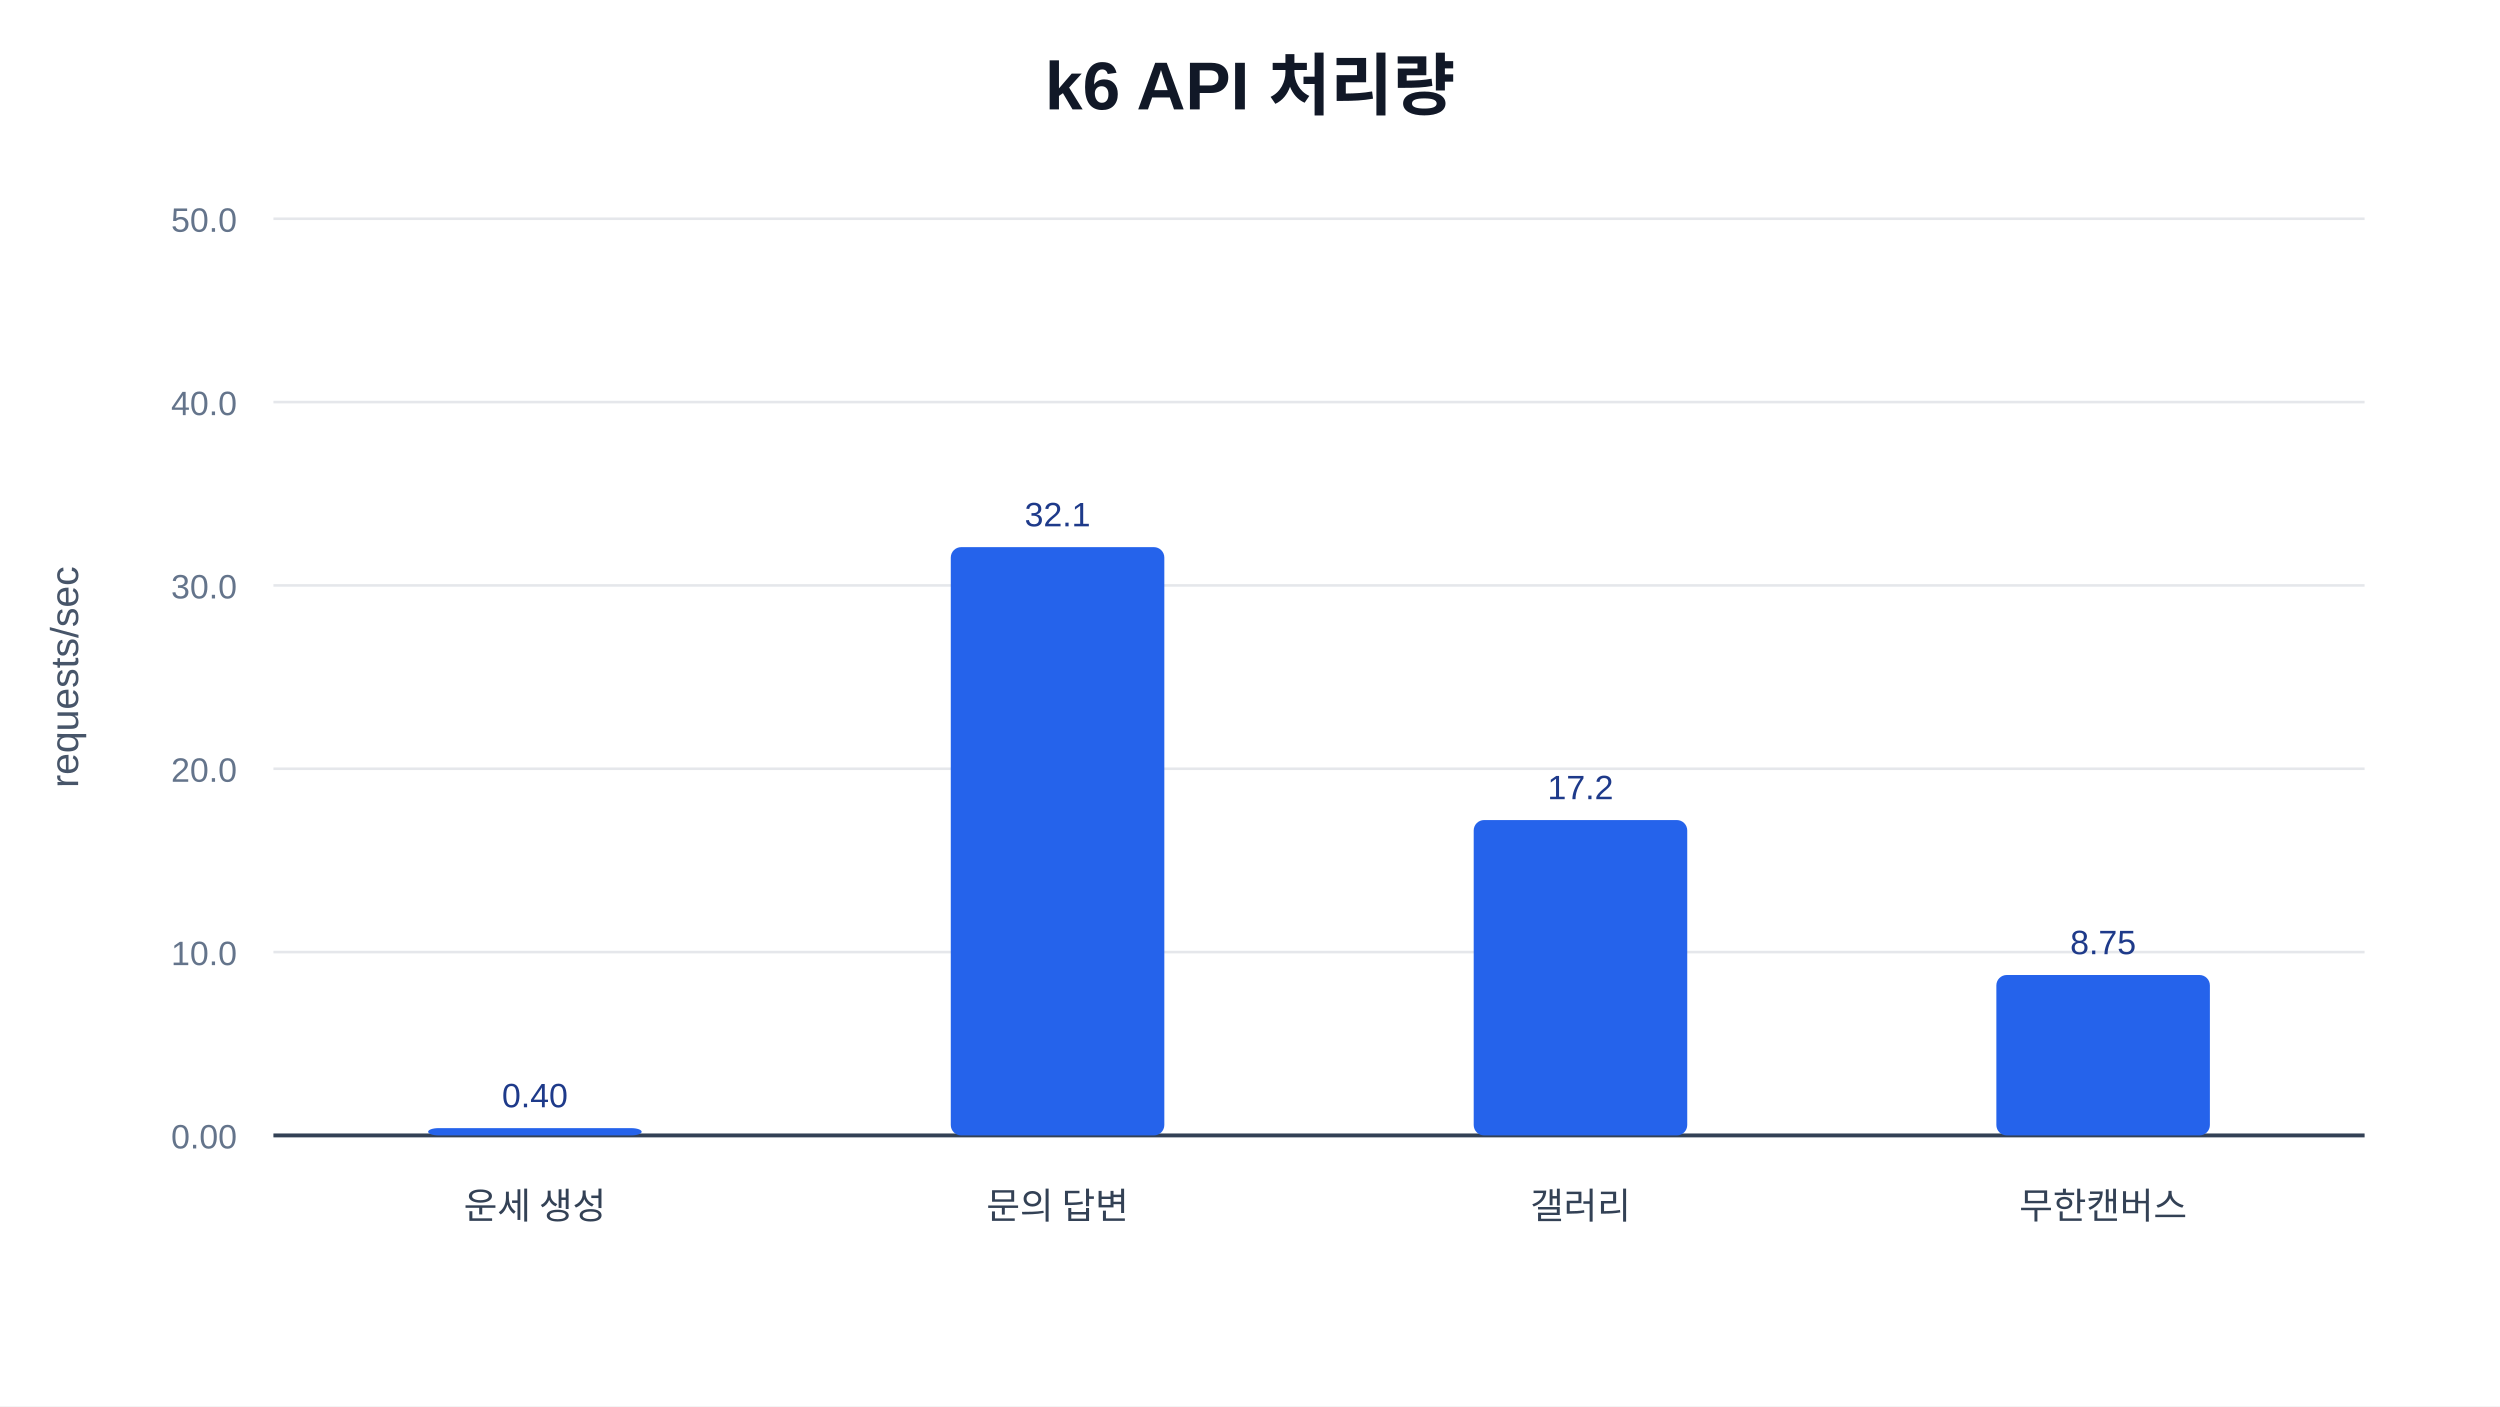
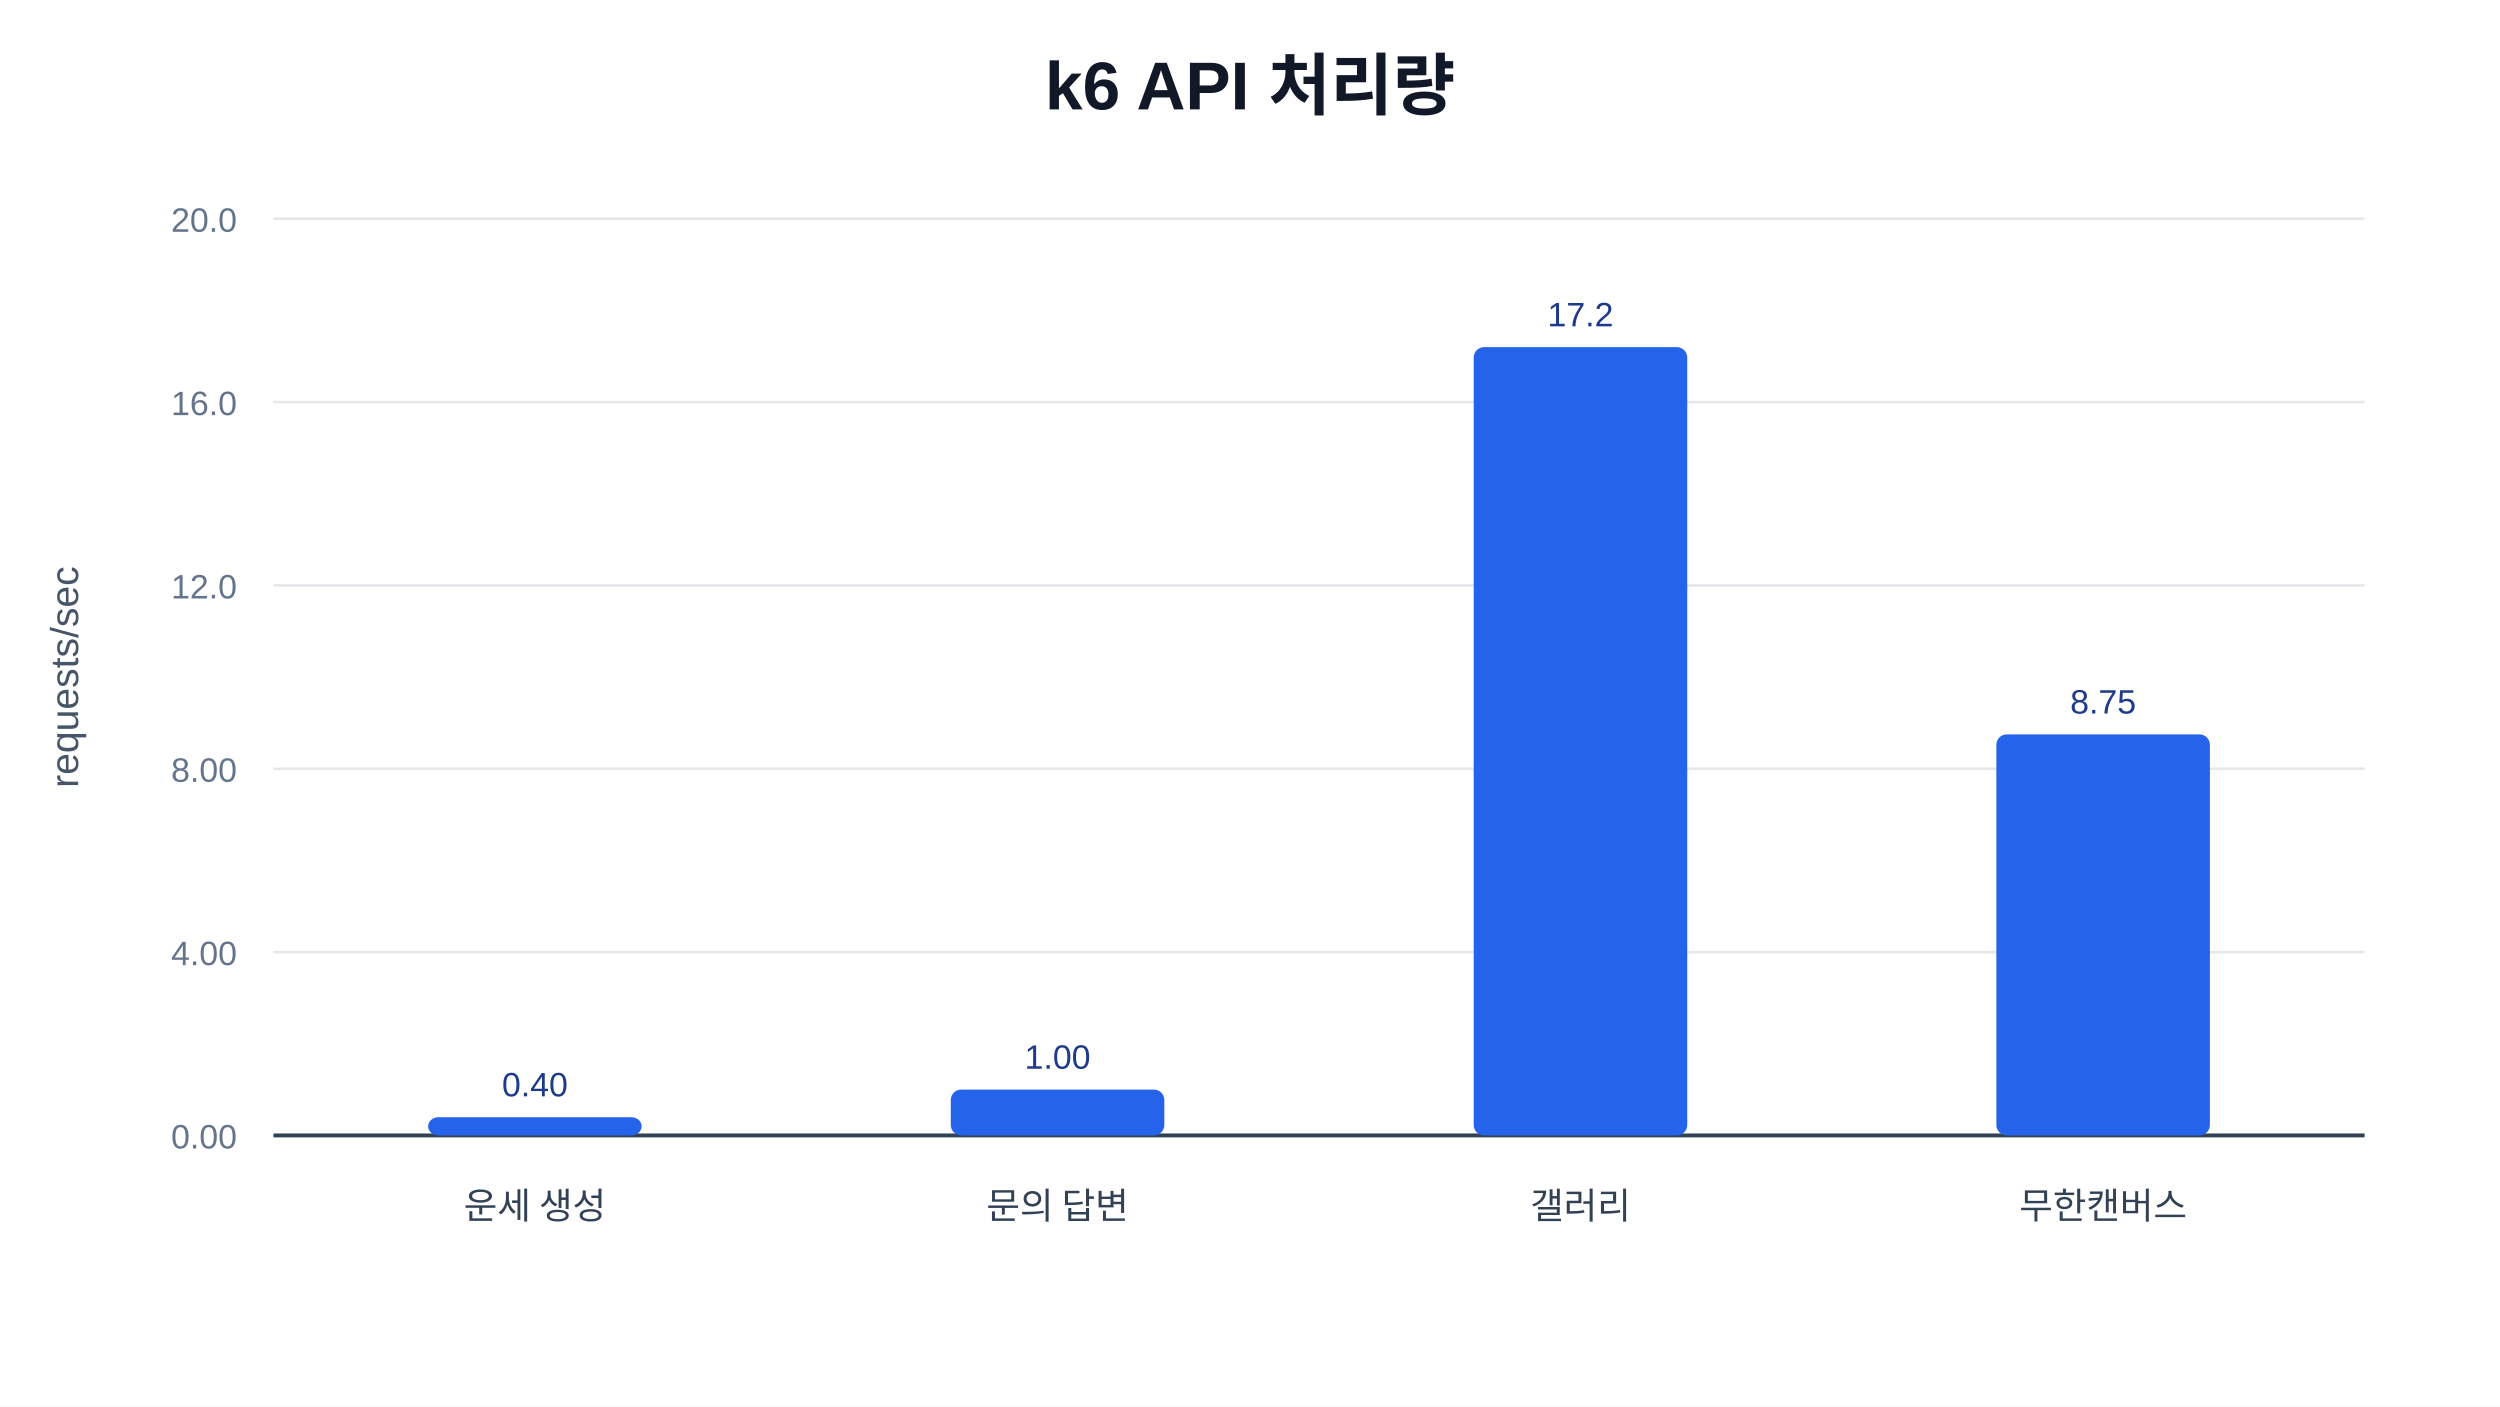
<svg xmlns="http://www.w3.org/2000/svg" width="960" height="540" viewBox="0 0 960 540">
  <rect width="100%" height="100%" fill="#ffffff" />
  <text x="480.0" y="42.0" text-anchor="middle" font-size="26" font-weight="700" fill="#111827" font-family="Arial, sans-serif">k6 API 처리량</text>
  <text transform="rotate(-90 30 260.0)" x="30.0" y="260.0" text-anchor="middle" font-size="15" font-weight="400" fill="#475569" font-family="Arial, sans-serif">requests/sec</text>
  <line x1="105" y1="436.0" x2="908" y2="436.0" stroke="#e5e7eb" stroke-width="1" />
  <text x="91.0" y="441.0" text-anchor="end" font-size="13" font-weight="400" fill="#64748b" font-family="Arial, sans-serif">0.00</text>
  <line x1="105" y1="365.6" x2="908" y2="365.6" stroke="#e5e7eb" stroke-width="1" />
-   <text x="91.0" y="370.6" text-anchor="end" font-size="13" font-weight="400" fill="#64748b" font-family="Arial, sans-serif">10.0</text>
+   <text x="91.0" y="370.6" text-anchor="end" font-size="13" font-weight="400" fill="#64748b" font-family="Arial, sans-serif">4.00</text>
  <line x1="105" y1="295.2" x2="908" y2="295.2" stroke="#e5e7eb" stroke-width="1" />
-   <text x="91.0" y="300.2" text-anchor="end" font-size="13" font-weight="400" fill="#64748b" font-family="Arial, sans-serif">20.0</text>
+   <text x="91.0" y="300.2" text-anchor="end" font-size="13" font-weight="400" fill="#64748b" font-family="Arial, sans-serif">8.00</text>
  <line x1="105" y1="224.8" x2="908" y2="224.8" stroke="#e5e7eb" stroke-width="1" />
-   <text x="91.0" y="229.8" text-anchor="end" font-size="13" font-weight="400" fill="#64748b" font-family="Arial, sans-serif">30.0</text>
+   <text x="91.0" y="229.8" text-anchor="end" font-size="13" font-weight="400" fill="#64748b" font-family="Arial, sans-serif">12.0</text>
  <line x1="105" y1="154.4" x2="908" y2="154.4" stroke="#e5e7eb" stroke-width="1" />
-   <text x="91.0" y="159.4" text-anchor="end" font-size="13" font-weight="400" fill="#64748b" font-family="Arial, sans-serif">40.0</text>
+   <text x="91.0" y="159.4" text-anchor="end" font-size="13" font-weight="400" fill="#64748b" font-family="Arial, sans-serif">16.0</text>
  <line x1="105" y1="84.0" x2="908" y2="84.0" stroke="#e5e7eb" stroke-width="1" />
-   <text x="91.0" y="89.0" text-anchor="end" font-size="13" font-weight="400" fill="#64748b" font-family="Arial, sans-serif">50.0</text>
+   <text x="91.0" y="89.0" text-anchor="end" font-size="13" font-weight="400" fill="#64748b" font-family="Arial, sans-serif">20.0</text>
  <line x1="105" y1="436" x2="908" y2="436" stroke="#334155" stroke-width="1.5" />
-   <rect x="164.4" y="433.2" width="82.0" height="2.8" rx="4" fill="#2563eb" />
-   <text x="205.4" y="425.2" text-anchor="middle" font-size="13" font-weight="400" fill="#1e3a8a" font-family="Arial, sans-serif">0.40</text>
+   <rect x="164.4" y="429.0" width="82.0" height="7.0" rx="4" fill="#2563eb" />
+   <text x="205.4" y="421.0" text-anchor="middle" font-size="13" font-weight="400" fill="#1e3a8a" font-family="Arial, sans-serif">0.40</text>
  <text x="205.4" y="468.0" text-anchor="middle" font-size="14" font-weight="400" fill="#334155" font-family="Arial, sans-serif">운세 생성</text>
-   <rect x="365.1" y="210.1" width="82.0" height="225.9" rx="4" fill="#2563eb" />
-   <text x="406.1" y="202.1" text-anchor="middle" font-size="13" font-weight="400" fill="#1e3a8a" font-family="Arial, sans-serif">32.1</text>
+   <rect x="365.1" y="418.4" width="82.0" height="17.6" rx="4" fill="#2563eb" />
+   <text x="406.1" y="410.4" text-anchor="middle" font-size="13" font-weight="400" fill="#1e3a8a" font-family="Arial, sans-serif">1.00</text>
  <text x="406.1" y="468.0" text-anchor="middle" font-size="14" font-weight="400" fill="#334155" font-family="Arial, sans-serif">문의 답변</text>
-   <rect x="565.9" y="314.9" width="82.0" height="121.1" rx="4" fill="#2563eb" />
-   <text x="606.9" y="306.9" text-anchor="middle" font-size="13" font-weight="400" fill="#1e3a8a" font-family="Arial, sans-serif">17.2</text>
+   <rect x="565.9" y="133.3" width="82.0" height="302.7" rx="4" fill="#2563eb" />
+   <text x="606.9" y="125.3" text-anchor="middle" font-size="13" font-weight="400" fill="#1e3a8a" font-family="Arial, sans-serif">17.2</text>
  <text x="606.9" y="468.0" text-anchor="middle" font-size="14" font-weight="400" fill="#334155" font-family="Arial, sans-serif">갤러리</text>
-   <rect x="766.6" y="374.4" width="82.0" height="61.6" rx="4" fill="#2563eb" />
-   <text x="807.6" y="366.4" text-anchor="middle" font-size="13" font-weight="400" fill="#1e3a8a" font-family="Arial, sans-serif">8.75</text>
+   <rect x="766.6" y="282.0" width="82.0" height="154.0" rx="4" fill="#2563eb" />
+   <text x="807.6" y="274.0" text-anchor="middle" font-size="13" font-weight="400" fill="#1e3a8a" font-family="Arial, sans-serif">8.75</text>
  <text x="807.6" y="468.0" text-anchor="middle" font-size="14" font-weight="400" fill="#334155" font-family="Arial, sans-serif">무한캔버스</text>
</svg>
